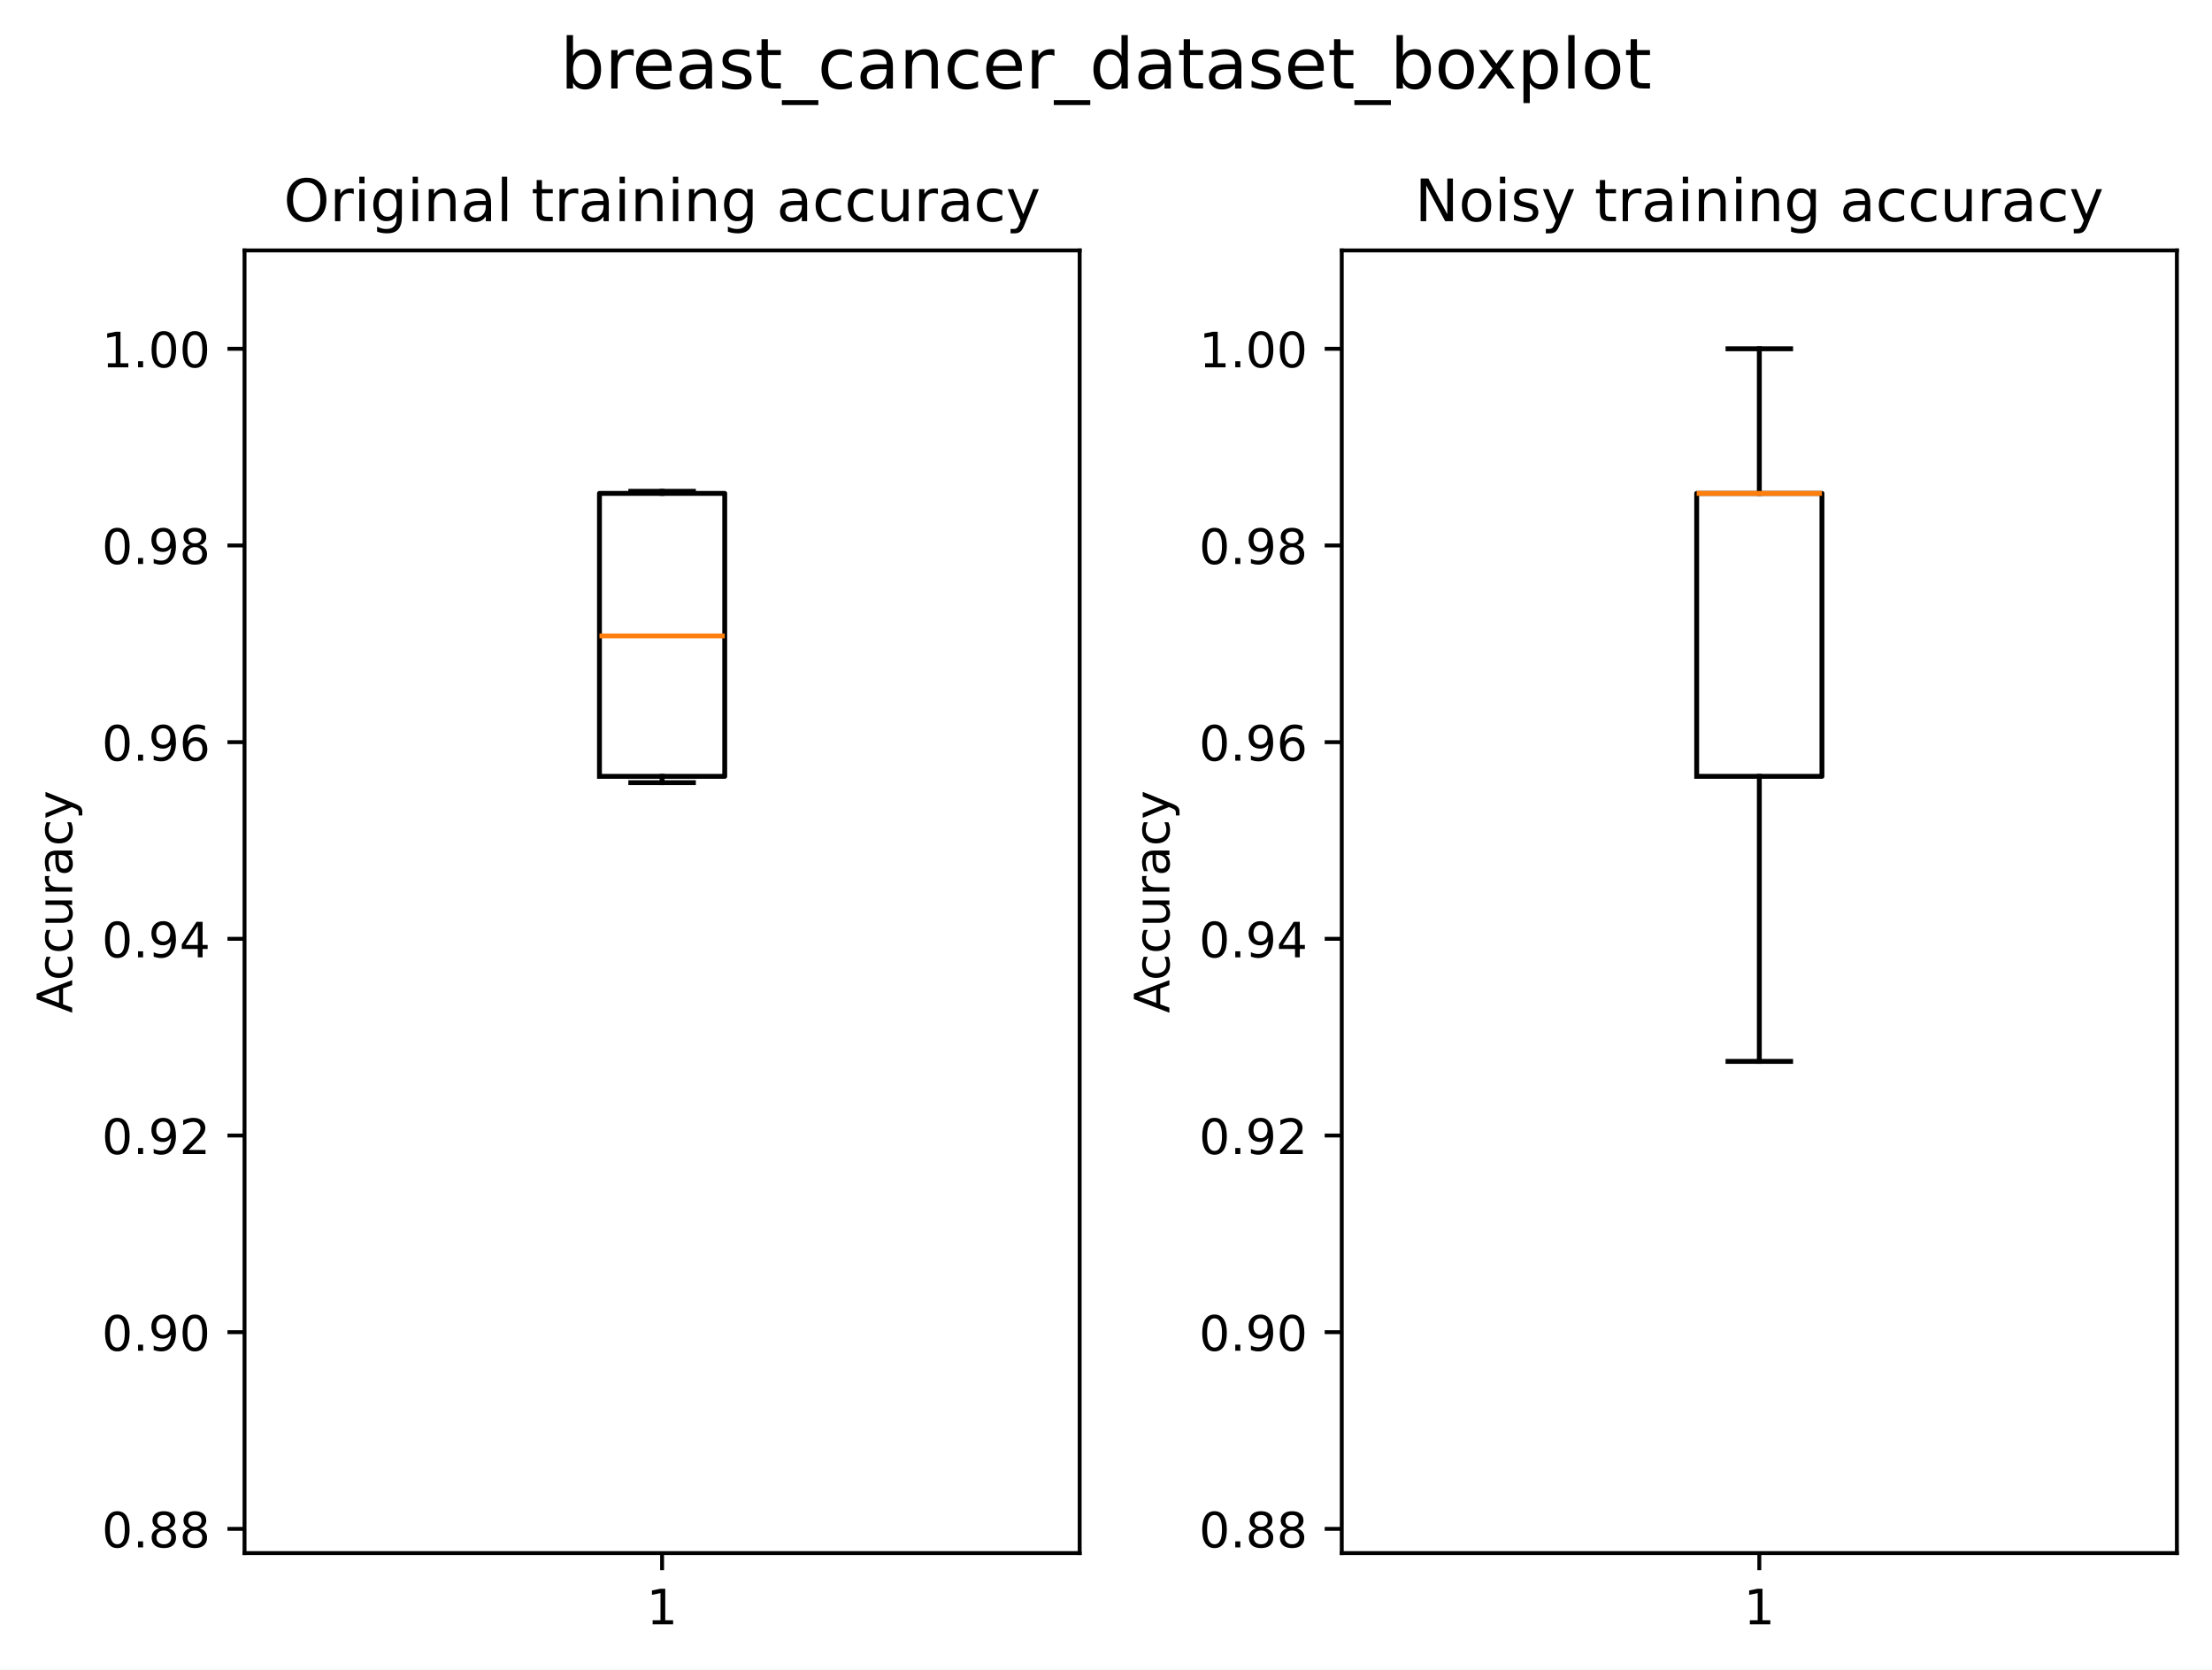
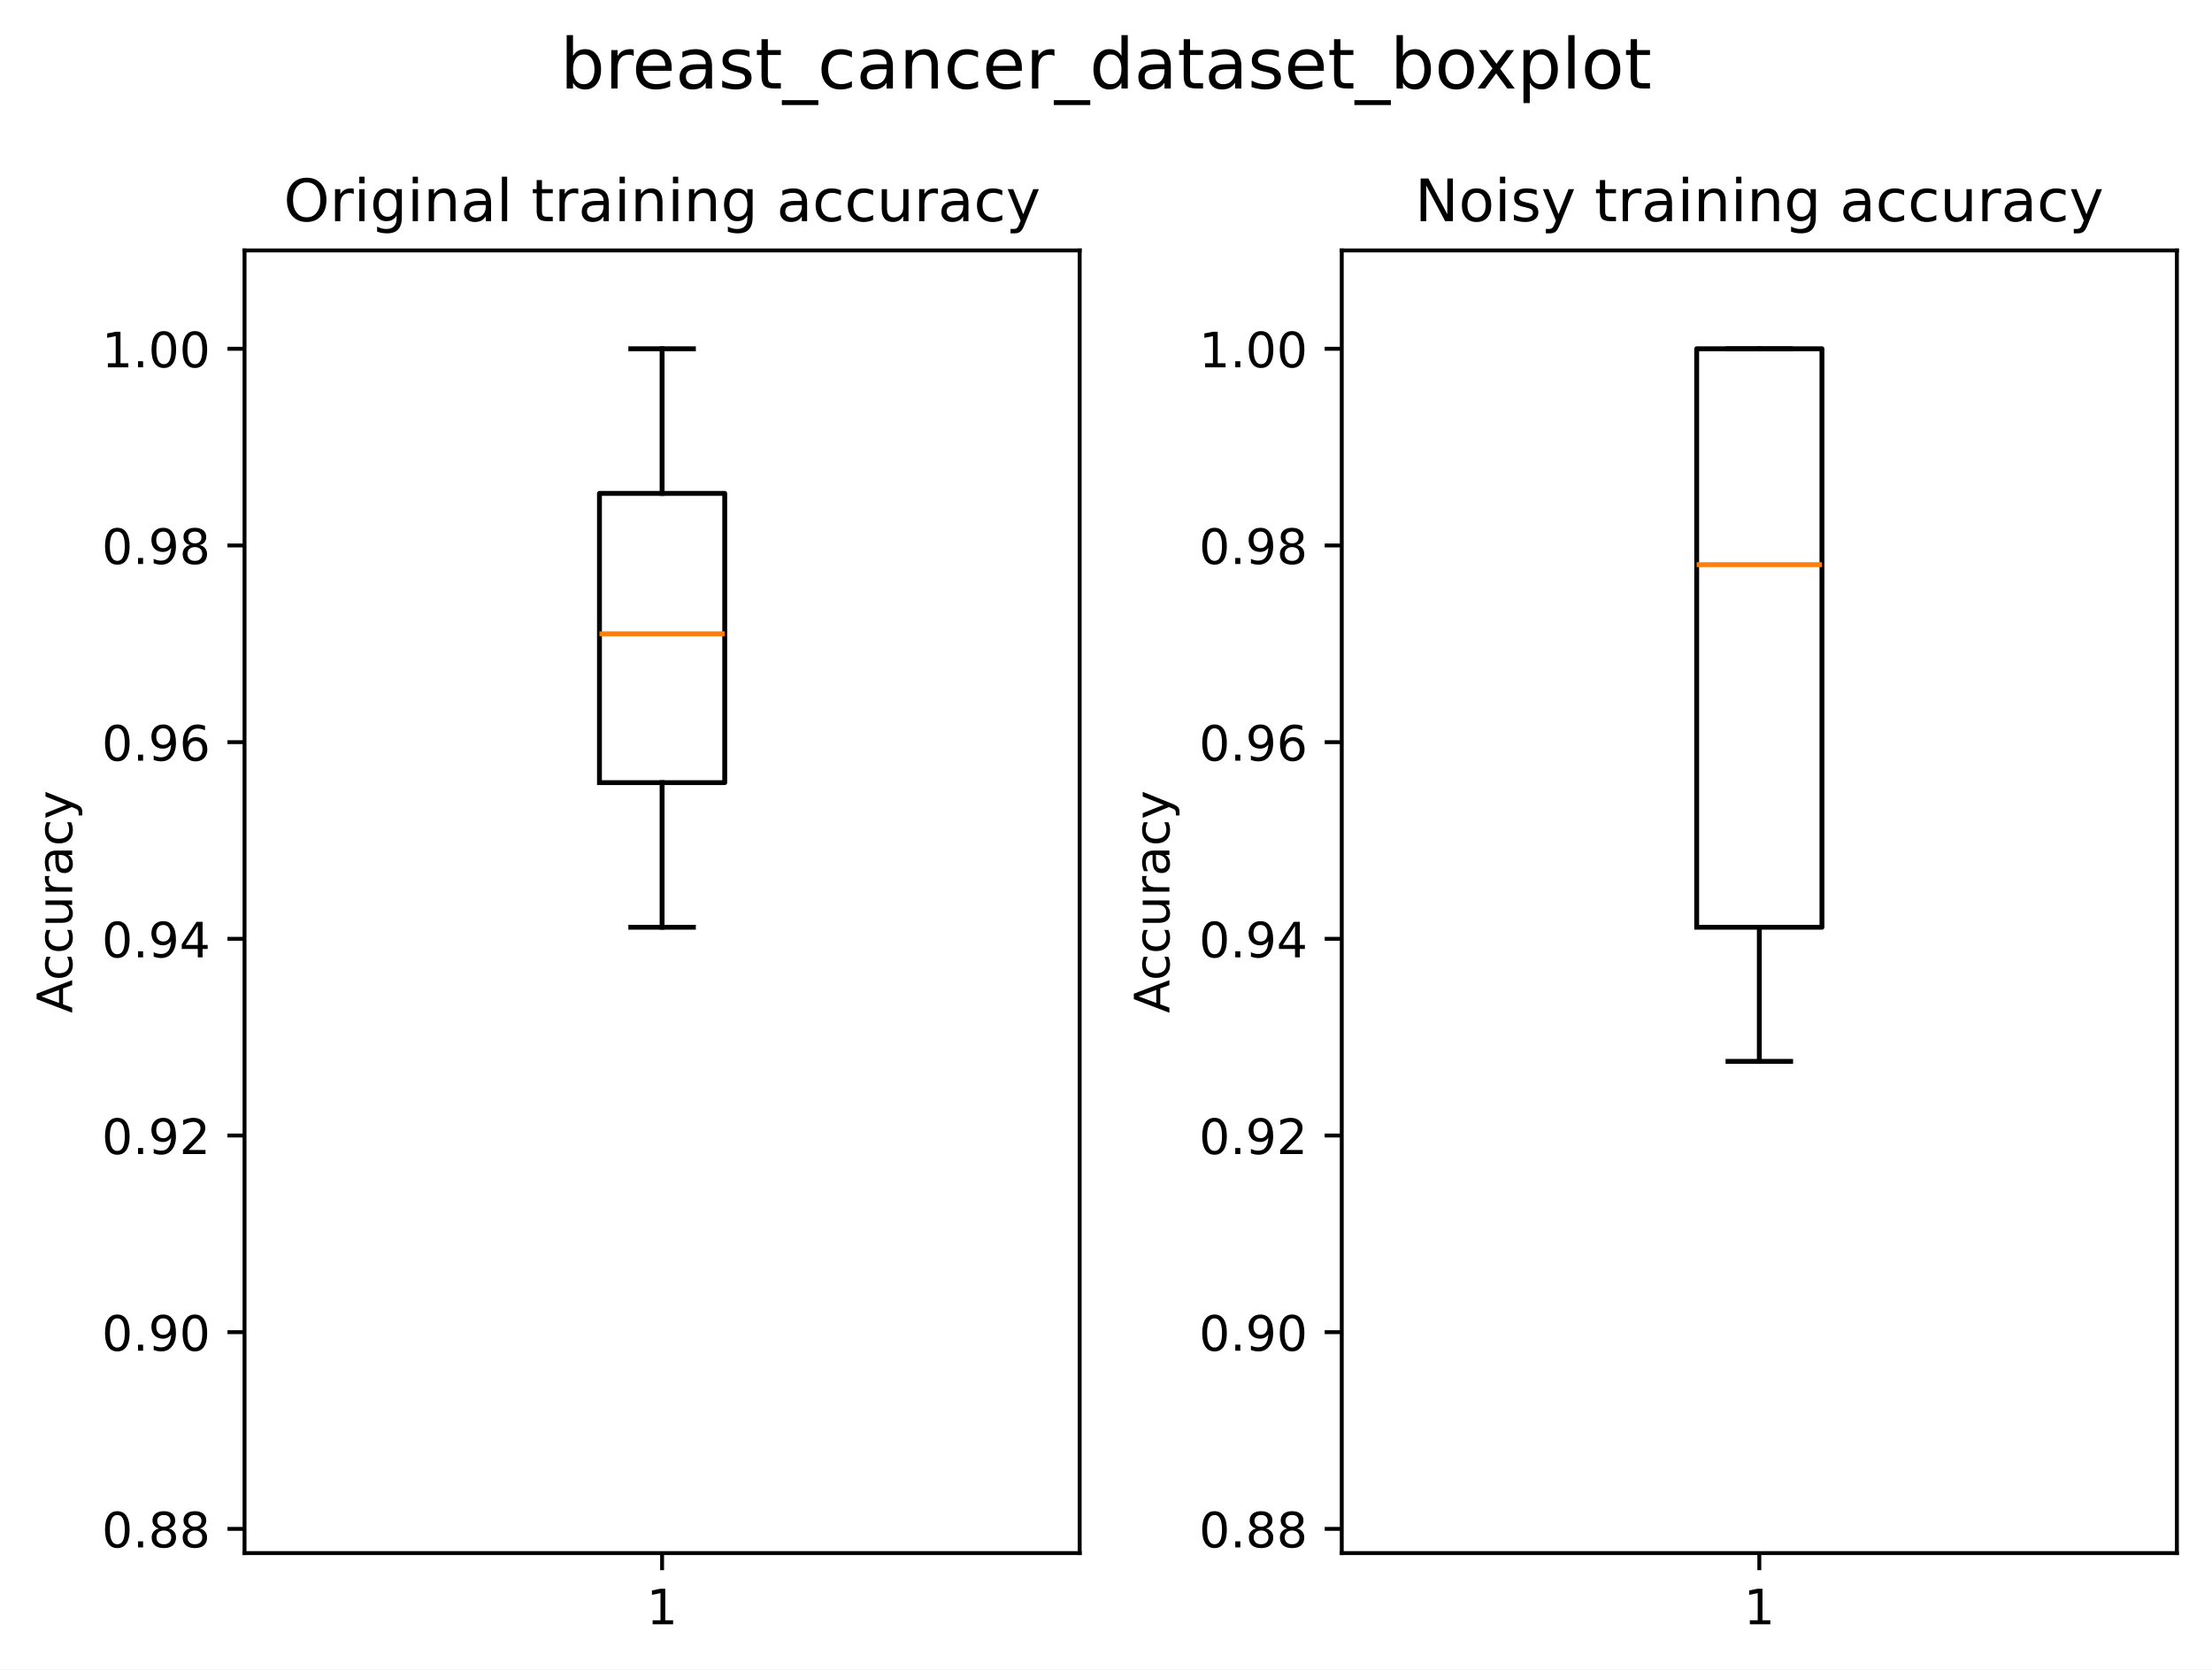
<svg xmlns="http://www.w3.org/2000/svg" xmlns:xlink="http://www.w3.org/1999/xlink" width="453.6pt" height="342.288pt" viewBox="0 0 453.6 342.288" version="1.1">
  <defs>
    <style type="text/css">*{stroke-linejoin: round; stroke-linecap: butt}</style>
  </defs>
  <g id="figure_1">
    <g id="patch_1">
      <path d="M 0 342.288  L 453.6 342.288  L 453.6 0  L 0 0  z " style="fill: #ffffff" />
    </g>
    <g id="axes_1">
      <g id="patch_2">
        <path d="M 50.144 318.41  L 221.4 318.41  L 221.4 51.343  L 50.144 51.343  z " style="fill: #ffffff" />
      </g>
      <g id="matplotlib.axis_1">
        <g id="xtick_1">
          <g id="line2d_1">
            <defs>
-               <path id="m7f7634a2e9" d="M 0 0  L 0 3.5  " style="stroke: #000000; stroke-width: 0.8" />
+               <path id="m0c1a8312a6" d="M 0 0  L 0 3.5  " style="stroke: #000000; stroke-width: 0.8" />
            </defs>
            <g>
-               <use xlink:href="#m7f7634a2e9" x="135.772" y="318.41" style="stroke: #000000; stroke-width: 0.8" />
+               <use xlink:href="#m0c1a8312a6" x="135.772" y="318.41" style="stroke: #000000; stroke-width: 0.8" />
            </g>
          </g>
          <g id="text_1">
            <g transform="translate(132.5906 333.0083) scale(0.1 -0.1)">
              <defs>
                <path id="DejaVuSans-31" d="M 794 531  L 1825 531  L 1825 4091  L 703 3866  L 703 4441  L 1819 4666  L 2450 4666  L 2450 531  L 3481 531  L 3481 0  L 794 0  L 794 531  z " transform="scale(0.015625)" />
              </defs>
              <use xlink:href="#DejaVuSans-31" />
            </g>
          </g>
        </g>
      </g>
      <g id="matplotlib.axis_2">
        <g id="ytick_1">
          <g id="line2d_2">
            <defs>
-               <path id="md1a2e341a2" d="M 0 0  L -3.5 0  " style="stroke: #000000; stroke-width: 0.8" />
+               <path id="m6815015788" d="M 0 0  L -3.5 0  " style="stroke: #000000; stroke-width: 0.8" />
            </defs>
            <g>
-               <use xlink:href="#md1a2e341a2" x="50.144" y="313.443" style="stroke: #000000; stroke-width: 0.8" />
+               <use xlink:href="#m6815015788" x="50.144" y="313.443" style="stroke: #000000; stroke-width: 0.8" />
            </g>
          </g>
          <g id="text_2">
            <g transform="translate(20.87813 317.2418) scale(0.1 -0.1)">
              <defs>
                <path id="DejaVuSans-30" d="M 2034 4250  Q 1547 4250 1301 3770  Q 1056 3291 1056 2328  Q 1056 1369 1301 889  Q 1547 409 2034 409  Q 2525 409 2770 889  Q 3016 1369 3016 2328  Q 3016 3291 2770 3770  Q 2525 4250 2034 4250  z M 2034 4750  Q 2819 4750 3233 4129  Q 3647 3509 3647 2328  Q 3647 1150 3233 529  Q 2819 -91 2034 -91  Q 1250 -91 836 529  Q 422 1150 422 2328  Q 422 3509 836 4129  Q 1250 4750 2034 4750  z " transform="scale(0.015625)" />
                <path id="DejaVuSans-2e" d="M 684 794  L 1344 794  L 1344 0  L 684 0  L 684 794  z " transform="scale(0.015625)" />
                <path id="DejaVuSans-38" d="M 2034 2216  Q 1584 2216 1326 1975  Q 1069 1734 1069 1313  Q 1069 891 1326 650  Q 1584 409 2034 409  Q 2484 409 2743 651  Q 3003 894 3003 1313  Q 3003 1734 2745 1975  Q 2488 2216 2034 2216  z M 1403 2484  Q 997 2584 770 2862  Q 544 3141 544 3541  Q 544 4100 942 4425  Q 1341 4750 2034 4750  Q 2731 4750 3128 4425  Q 3525 4100 3525 3541  Q 3525 3141 3298 2862  Q 3072 2584 2669 2484  Q 3125 2378 3379 2068  Q 3634 1759 3634 1313  Q 3634 634 3220 271  Q 2806 -91 2034 -91  Q 1263 -91 848 271  Q 434 634 434 1313  Q 434 1759 690 2068  Q 947 2378 1403 2484  z M 1172 3481  Q 1172 3119 1398 2916  Q 1625 2713 2034 2713  Q 2441 2713 2670 2916  Q 2900 3119 2900 3481  Q 2900 3844 2670 4047  Q 2441 4250 2034 4250  Q 1625 4250 1398 4047  Q 1172 3844 1172 3481  z " transform="scale(0.015625)" />
              </defs>
              <use xlink:href="#DejaVuSans-30" />
              <use xlink:href="#DejaVuSans-2e" x="63.623" />
              <use xlink:href="#DejaVuSans-38" x="95.41" />
              <use xlink:href="#DejaVuSans-38" x="159.033" />
            </g>
          </g>
        </g>
        <g id="ytick_2">
          <g id="line2d_3">
            <g>
-               <use xlink:href="#md1a2e341a2" x="50.144" y="273.12" style="stroke: #000000; stroke-width: 0.8" />
+               <use xlink:href="#m6815015788" x="50.144" y="273.12" style="stroke: #000000; stroke-width: 0.8" />
            </g>
          </g>
          <g id="text_3">
            <g transform="translate(20.87813 276.9188) scale(0.1 -0.1)">
              <defs>
                <path id="DejaVuSans-39" d="M 703 97  L 703 672  Q 941 559 1184 500  Q 1428 441 1663 441  Q 2288 441 2617 861  Q 2947 1281 2994 2138  Q 2813 1869 2534 1725  Q 2256 1581 1919 1581  Q 1219 1581 811 2004  Q 403 2428 403 3163  Q 403 3881 828 4315  Q 1253 4750 1959 4750  Q 2769 4750 3195 4129  Q 3622 3509 3622 2328  Q 3622 1225 3098 567  Q 2575 -91 1691 -91  Q 1453 -91 1209 -44  Q 966 3 703 97  z M 1959 2075  Q 2384 2075 2632 2365  Q 2881 2656 2881 3163  Q 2881 3666 2632 3958  Q 2384 4250 1959 4250  Q 1534 4250 1286 3958  Q 1038 3666 1038 3163  Q 1038 2656 1286 2365  Q 1534 2075 1959 2075  z " transform="scale(0.015625)" />
              </defs>
              <use xlink:href="#DejaVuSans-30" />
              <use xlink:href="#DejaVuSans-2e" x="63.623" />
              <use xlink:href="#DejaVuSans-39" x="95.41" />
              <use xlink:href="#DejaVuSans-30" x="159.033" />
            </g>
          </g>
        </g>
        <g id="ytick_3">
          <g id="line2d_4">
            <g>
-               <use xlink:href="#md1a2e341a2" x="50.144" y="232.797" style="stroke: #000000; stroke-width: 0.8" />
+               <use xlink:href="#m6815015788" x="50.144" y="232.797" style="stroke: #000000; stroke-width: 0.8" />
            </g>
          </g>
          <g id="text_4">
            <g transform="translate(20.87813 236.5958) scale(0.1 -0.1)">
              <defs>
                <path id="DejaVuSans-32" d="M 1228 531  L 3431 531  L 3431 0  L 469 0  L 469 531  Q 828 903 1448 1529  Q 2069 2156 2228 2338  Q 2531 2678 2651 2914  Q 2772 3150 2772 3378  Q 2772 3750 2511 3984  Q 2250 4219 1831 4219  Q 1534 4219 1204 4116  Q 875 4013 500 3803  L 500 4441  Q 881 4594 1212 4672  Q 1544 4750 1819 4750  Q 2544 4750 2975 4387  Q 3406 4025 3406 3419  Q 3406 3131 3298 2873  Q 3191 2616 2906 2266  Q 2828 2175 2409 1742  Q 1991 1309 1228 531  z " transform="scale(0.015625)" />
              </defs>
              <use xlink:href="#DejaVuSans-30" />
              <use xlink:href="#DejaVuSans-2e" x="63.623" />
              <use xlink:href="#DejaVuSans-39" x="95.41" />
              <use xlink:href="#DejaVuSans-32" x="159.033" />
            </g>
          </g>
        </g>
        <g id="ytick_4">
          <g id="line2d_5">
            <g>
-               <use xlink:href="#md1a2e341a2" x="50.144" y="192.474" style="stroke: #000000; stroke-width: 0.8" />
+               <use xlink:href="#m6815015788" x="50.144" y="192.474" style="stroke: #000000; stroke-width: 0.8" />
            </g>
          </g>
          <g id="text_5">
            <g transform="translate(20.87813 196.2728) scale(0.1 -0.1)">
              <defs>
                <path id="DejaVuSans-34" d="M 2419 4116  L 825 1625  L 2419 1625  L 2419 4116  z M 2253 4666  L 3047 4666  L 3047 1625  L 3713 1625  L 3713 1100  L 3047 1100  L 3047 0  L 2419 0  L 2419 1100  L 313 1100  L 313 1709  L 2253 4666  z " transform="scale(0.015625)" />
              </defs>
              <use xlink:href="#DejaVuSans-30" />
              <use xlink:href="#DejaVuSans-2e" x="63.623" />
              <use xlink:href="#DejaVuSans-39" x="95.41" />
              <use xlink:href="#DejaVuSans-34" x="159.033" />
            </g>
          </g>
        </g>
        <g id="ytick_5">
          <g id="line2d_6">
            <g>
-               <use xlink:href="#md1a2e341a2" x="50.144" y="152.151" style="stroke: #000000; stroke-width: 0.8" />
+               <use xlink:href="#m6815015788" x="50.144" y="152.151" style="stroke: #000000; stroke-width: 0.8" />
            </g>
          </g>
          <g id="text_6">
            <g transform="translate(20.87813 155.9498) scale(0.1 -0.1)">
              <defs>
                <path id="DejaVuSans-36" d="M 2113 2584  Q 1688 2584 1439 2293  Q 1191 2003 1191 1497  Q 1191 994 1439 701  Q 1688 409 2113 409  Q 2538 409 2786 701  Q 3034 994 3034 1497  Q 3034 2003 2786 2293  Q 2538 2584 2113 2584  z M 3366 4563  L 3366 3988  Q 3128 4100 2886 4159  Q 2644 4219 2406 4219  Q 1781 4219 1451 3797  Q 1122 3375 1075 2522  Q 1259 2794 1537 2939  Q 1816 3084 2150 3084  Q 2853 3084 3261 2657  Q 3669 2231 3669 1497  Q 3669 778 3244 343  Q 2819 -91 2113 -91  Q 1303 -91 875 529  Q 447 1150 447 2328  Q 447 3434 972 4092  Q 1497 4750 2381 4750  Q 2619 4750 2861 4703  Q 3103 4656 3366 4563  z " transform="scale(0.015625)" />
              </defs>
              <use xlink:href="#DejaVuSans-30" />
              <use xlink:href="#DejaVuSans-2e" x="63.623" />
              <use xlink:href="#DejaVuSans-39" x="95.41" />
              <use xlink:href="#DejaVuSans-36" x="159.033" />
            </g>
          </g>
        </g>
        <g id="ytick_6">
          <g id="line2d_7">
            <g>
-               <use xlink:href="#md1a2e341a2" x="50.144" y="111.828" style="stroke: #000000; stroke-width: 0.8" />
+               <use xlink:href="#m6815015788" x="50.144" y="111.828" style="stroke: #000000; stroke-width: 0.8" />
            </g>
          </g>
          <g id="text_7">
            <g transform="translate(20.87813 115.6268) scale(0.1 -0.1)">
              <use xlink:href="#DejaVuSans-30" />
              <use xlink:href="#DejaVuSans-2e" x="63.623" />
              <use xlink:href="#DejaVuSans-39" x="95.41" />
              <use xlink:href="#DejaVuSans-38" x="159.033" />
            </g>
          </g>
        </g>
        <g id="ytick_7">
          <g id="line2d_8">
            <g>
-               <use xlink:href="#md1a2e341a2" x="50.144" y="71.505" style="stroke: #000000; stroke-width: 0.8" />
+               <use xlink:href="#m6815015788" x="50.144" y="71.505" style="stroke: #000000; stroke-width: 0.8" />
            </g>
          </g>
          <g id="text_8">
            <g transform="translate(20.87813 75.30384) scale(0.1 -0.1)">
              <use xlink:href="#DejaVuSans-31" />
              <use xlink:href="#DejaVuSans-2e" x="63.623" />
              <use xlink:href="#DejaVuSans-30" x="95.41" />
              <use xlink:href="#DejaVuSans-30" x="159.033" />
            </g>
          </g>
        </g>
        <g id="text_9">
          <g transform="translate(14.79844 207.7046) rotate(-90) scale(0.1 -0.1)">
            <defs>
              <path id="DejaVuSans-41" d="M 2188 4044  L 1331 1722  L 3047 1722  L 2188 4044  z M 1831 4666  L 2547 4666  L 4325 0  L 3669 0  L 3244 1197  L 1141 1197  L 716 0  L 50 0  L 1831 4666  z " transform="scale(0.015625)" />
              <path id="DejaVuSans-63" d="M 3122 3366  L 3122 2828  Q 2878 2963 2633 3030  Q 2388 3097 2138 3097  Q 1578 3097 1268 2742  Q 959 2388 959 1747  Q 959 1106 1268 751  Q 1578 397 2138 397  Q 2388 397 2633 464  Q 2878 531 3122 666  L 3122 134  Q 2881 22 2623 -34  Q 2366 -91 2075 -91  Q 1284 -91 818 406  Q 353 903 353 1747  Q 353 2603 823 3093  Q 1294 3584 2113 3584  Q 2378 3584 2631 3529  Q 2884 3475 3122 3366  z " transform="scale(0.015625)" />
              <path id="DejaVuSans-75" d="M 544 1381  L 544 3500  L 1119 3500  L 1119 1403  Q 1119 906 1312 657  Q 1506 409 1894 409  Q 2359 409 2629 706  Q 2900 1003 2900 1516  L 2900 3500  L 3475 3500  L 3475 0  L 2900 0  L 2900 538  Q 2691 219 2414 64  Q 2138 -91 1772 -91  Q 1169 -91 856 284  Q 544 659 544 1381  z M 1991 3584  L 1991 3584  z " transform="scale(0.015625)" />
              <path id="DejaVuSans-72" d="M 2631 2963  Q 2534 3019 2420 3045  Q 2306 3072 2169 3072  Q 1681 3072 1420 2755  Q 1159 2438 1159 1844  L 1159 0  L 581 0  L 581 3500  L 1159 3500  L 1159 2956  Q 1341 3275 1631 3429  Q 1922 3584 2338 3584  Q 2397 3584 2469 3576  Q 2541 3569 2628 3553  L 2631 2963  z " transform="scale(0.015625)" />
              <path id="DejaVuSans-61" d="M 2194 1759  Q 1497 1759 1228 1600  Q 959 1441 959 1056  Q 959 750 1161 570  Q 1363 391 1709 391  Q 2188 391 2477 730  Q 2766 1069 2766 1631  L 2766 1759  L 2194 1759  z M 3341 1997  L 3341 0  L 2766 0  L 2766 531  Q 2569 213 2275 61  Q 1981 -91 1556 -91  Q 1019 -91 701 211  Q 384 513 384 1019  Q 384 1609 779 1909  Q 1175 2209 1959 2209  L 2766 2209  L 2766 2266  Q 2766 2663 2505 2880  Q 2244 3097 1772 3097  Q 1472 3097 1187 3025  Q 903 2953 641 2809  L 641 3341  Q 956 3463 1253 3523  Q 1550 3584 1831 3584  Q 2591 3584 2966 3190  Q 3341 2797 3341 1997  z " transform="scale(0.015625)" />
              <path id="DejaVuSans-79" d="M 2059 -325  Q 1816 -950 1584 -1140  Q 1353 -1331 966 -1331  L 506 -1331  L 506 -850  L 844 -850  Q 1081 -850 1212 -737  Q 1344 -625 1503 -206  L 1606 56  L 191 3500  L 800 3500  L 1894 763  L 2988 3500  L 3597 3500  L 2059 -325  z " transform="scale(0.015625)" />
            </defs>
            <use xlink:href="#DejaVuSans-41" />
            <use xlink:href="#DejaVuSans-63" x="66.658" />
            <use xlink:href="#DejaVuSans-63" x="121.639" />
            <use xlink:href="#DejaVuSans-75" x="176.619" />
            <use xlink:href="#DejaVuSans-72" x="239.998" />
            <use xlink:href="#DejaVuSans-61" x="281.111" />
            <use xlink:href="#DejaVuSans-63" x="342.391" />
            <use xlink:href="#DejaVuSans-79" x="397.371" />
          </g>
        </g>
      </g>
      <g id="line2d_9">
-         <path d="M 122.928 159.163  L 148.616 159.163  L 148.616 101.154  L 122.928 101.154  L 122.928 159.163  " clip-path="url(#p4420ff7dfc)" style="fill: none; stroke: #000000; stroke-linecap: square" />
+         <path d="M 122.928 160.452  L 148.616 160.452  L 148.616 101.154  L 122.928 101.154  L 122.928 160.452  " clip-path="url(#pa3b6e42281)" style="fill: none; stroke: #000000; stroke-linecap: square" />
      </g>
      <g id="line2d_10">
-         <path d="M 135.772 159.163  L 135.772 160.452  " clip-path="url(#p4420ff7dfc)" style="fill: none; stroke: #000000; stroke-linecap: square" />
+         <path d="M 135.772 160.452  L 135.772 190.102  " clip-path="url(#pa3b6e42281)" style="fill: none; stroke: #000000; stroke-linecap: square" />
      </g>
      <g id="line2d_11">
-         <path d="M 135.772 101.154  L 135.772 100.724  " clip-path="url(#p4420ff7dfc)" style="fill: none; stroke: #000000; stroke-linecap: square" />
+         <path d="M 135.772 101.154  L 135.772 71.505  " clip-path="url(#pa3b6e42281)" style="fill: none; stroke: #000000; stroke-linecap: square" />
      </g>
      <g id="line2d_12">
-         <path d="M 129.35 160.452  L 142.194 160.452  " clip-path="url(#p4420ff7dfc)" style="fill: none; stroke: #000000; stroke-linecap: square" />
+         <path d="M 129.35 190.102  L 142.194 190.102  " clip-path="url(#pa3b6e42281)" style="fill: none; stroke: #000000; stroke-linecap: square" />
      </g>
      <g id="line2d_13">
-         <path d="M 129.35 100.724  L 142.194 100.724  " clip-path="url(#p4420ff7dfc)" style="fill: none; stroke: #000000; stroke-linecap: square" />
+         <path d="M 129.35 71.505  L 142.194 71.505  " clip-path="url(#pa3b6e42281)" style="fill: none; stroke: #000000; stroke-linecap: square" />
      </g>
      <g id="line2d_14" />
      <g id="line2d_15">
-         <path d="M 122.928 130.373  L 148.616 130.373  " clip-path="url(#p4420ff7dfc)" style="fill: none; stroke: #ff7f0e" />
+         <path d="M 122.928 129.944  L 148.616 129.944  " clip-path="url(#pa3b6e42281)" style="fill: none; stroke: #ff7f0e" />
      </g>
      <g id="patch_3">
        <path d="M 50.144 318.41  L 50.144 51.343  " style="fill: none; stroke: #000000; stroke-width: 0.8; stroke-linejoin: miter; stroke-linecap: square" />
      </g>
      <g id="patch_4">
        <path d="M 221.4 318.41  L 221.4 51.343  " style="fill: none; stroke: #000000; stroke-width: 0.8; stroke-linejoin: miter; stroke-linecap: square" />
      </g>
      <g id="patch_5">
        <path d="M 50.144 318.41  L 221.4 318.41  " style="fill: none; stroke: #000000; stroke-width: 0.8; stroke-linejoin: miter; stroke-linecap: square" />
      </g>
      <g id="patch_6">
        <path d="M 50.144 51.343  L 221.4 51.343  " style="fill: none; stroke: #000000; stroke-width: 0.8; stroke-linejoin: miter; stroke-linecap: square" />
      </g>
      <g id="text_10">
        <g transform="translate(58.16469 45.34313) scale(0.12 -0.12)">
          <defs>
            <path id="DejaVuSans-4f" d="M 2522 4238  Q 1834 4238 1429 3725  Q 1025 3213 1025 2328  Q 1025 1447 1429 934  Q 1834 422 2522 422  Q 3209 422 3611 934  Q 4013 1447 4013 2328  Q 4013 3213 3611 3725  Q 3209 4238 2522 4238  z M 2522 4750  Q 3503 4750 4090 4092  Q 4678 3434 4678 2328  Q 4678 1225 4090 567  Q 3503 -91 2522 -91  Q 1538 -91 948 565  Q 359 1222 359 2328  Q 359 3434 948 4092  Q 1538 4750 2522 4750  z " transform="scale(0.015625)" />
            <path id="DejaVuSans-69" d="M 603 3500  L 1178 3500  L 1178 0  L 603 0  L 603 3500  z M 603 4863  L 1178 4863  L 1178 4134  L 603 4134  L 603 4863  z " transform="scale(0.015625)" />
            <path id="DejaVuSans-67" d="M 2906 1791  Q 2906 2416 2648 2759  Q 2391 3103 1925 3103  Q 1463 3103 1205 2759  Q 947 2416 947 1791  Q 947 1169 1205 825  Q 1463 481 1925 481  Q 2391 481 2648 825  Q 2906 1169 2906 1791  z M 3481 434  Q 3481 -459 3084 -895  Q 2688 -1331 1869 -1331  Q 1566 -1331 1297 -1286  Q 1028 -1241 775 -1147  L 775 -588  Q 1028 -725 1275 -790  Q 1522 -856 1778 -856  Q 2344 -856 2625 -561  Q 2906 -266 2906 331  L 2906 616  Q 2728 306 2450 153  Q 2172 0 1784 0  Q 1141 0 747 490  Q 353 981 353 1791  Q 353 2603 747 3093  Q 1141 3584 1784 3584  Q 2172 3584 2450 3431  Q 2728 3278 2906 2969  L 2906 3500  L 3481 3500  L 3481 434  z " transform="scale(0.015625)" />
            <path id="DejaVuSans-6e" d="M 3513 2113  L 3513 0  L 2938 0  L 2938 2094  Q 2938 2591 2744 2837  Q 2550 3084 2163 3084  Q 1697 3084 1428 2787  Q 1159 2491 1159 1978  L 1159 0  L 581 0  L 581 3500  L 1159 3500  L 1159 2956  Q 1366 3272 1645 3428  Q 1925 3584 2291 3584  Q 2894 3584 3203 3211  Q 3513 2838 3513 2113  z " transform="scale(0.015625)" />
            <path id="DejaVuSans-6c" d="M 603 4863  L 1178 4863  L 1178 0  L 603 0  L 603 4863  z " transform="scale(0.015625)" />
            <path id="DejaVuSans-20" transform="scale(0.015625)" />
            <path id="DejaVuSans-74" d="M 1172 4494  L 1172 3500  L 2356 3500  L 2356 3053  L 1172 3053  L 1172 1153  Q 1172 725 1289 603  Q 1406 481 1766 481  L 2356 481  L 2356 0  L 1766 0  Q 1100 0 847 248  Q 594 497 594 1153  L 594 3053  L 172 3053  L 172 3500  L 594 3500  L 594 4494  L 1172 4494  z " transform="scale(0.015625)" />
          </defs>
          <use xlink:href="#DejaVuSans-4f" />
          <use xlink:href="#DejaVuSans-72" x="78.711" />
          <use xlink:href="#DejaVuSans-69" x="119.824" />
          <use xlink:href="#DejaVuSans-67" x="147.607" />
          <use xlink:href="#DejaVuSans-69" x="211.084" />
          <use xlink:href="#DejaVuSans-6e" x="238.867" />
          <use xlink:href="#DejaVuSans-61" x="302.246" />
          <use xlink:href="#DejaVuSans-6c" x="363.525" />
          <use xlink:href="#DejaVuSans-20" x="391.309" />
          <use xlink:href="#DejaVuSans-74" x="423.096" />
          <use xlink:href="#DejaVuSans-72" x="462.305" />
          <use xlink:href="#DejaVuSans-61" x="503.418" />
          <use xlink:href="#DejaVuSans-69" x="564.697" />
          <use xlink:href="#DejaVuSans-6e" x="592.48" />
          <use xlink:href="#DejaVuSans-69" x="655.859" />
          <use xlink:href="#DejaVuSans-6e" x="683.643" />
          <use xlink:href="#DejaVuSans-67" x="747.021" />
          <use xlink:href="#DejaVuSans-20" x="810.498" />
          <use xlink:href="#DejaVuSans-61" x="842.285" />
          <use xlink:href="#DejaVuSans-63" x="903.564" />
          <use xlink:href="#DejaVuSans-63" x="958.545" />
          <use xlink:href="#DejaVuSans-75" x="1013.525" />
          <use xlink:href="#DejaVuSans-72" x="1076.904" />
          <use xlink:href="#DejaVuSans-61" x="1118.018" />
          <use xlink:href="#DejaVuSans-63" x="1179.297" />
          <use xlink:href="#DejaVuSans-79" x="1234.277" />
        </g>
      </g>
    </g>
    <g id="axes_2">
      <g id="patch_7">
        <path d="M 275.144 318.41  L 446.4 318.41  L 446.4 51.343  L 275.144 51.343  z " style="fill: #ffffff" />
      </g>
      <g id="matplotlib.axis_3">
        <g id="xtick_2">
          <g id="line2d_16">
            <g>
-               <use xlink:href="#m7f7634a2e9" x="360.772" y="318.41" style="stroke: #000000; stroke-width: 0.8" />
+               <use xlink:href="#m0c1a8312a6" x="360.772" y="318.41" style="stroke: #000000; stroke-width: 0.8" />
            </g>
          </g>
          <g id="text_11">
            <g transform="translate(357.5906 333.0083) scale(0.1 -0.1)">
              <use xlink:href="#DejaVuSans-31" />
            </g>
          </g>
        </g>
      </g>
      <g id="matplotlib.axis_4">
        <g id="ytick_8">
          <g id="line2d_17">
            <g>
-               <use xlink:href="#md1a2e341a2" x="275.144" y="313.443" style="stroke: #000000; stroke-width: 0.8" />
+               <use xlink:href="#m6815015788" x="275.144" y="313.443" style="stroke: #000000; stroke-width: 0.8" />
            </g>
          </g>
          <g id="text_12">
            <g transform="translate(245.8781 317.2418) scale(0.1 -0.1)">
              <use xlink:href="#DejaVuSans-30" />
              <use xlink:href="#DejaVuSans-2e" x="63.623" />
              <use xlink:href="#DejaVuSans-38" x="95.41" />
              <use xlink:href="#DejaVuSans-38" x="159.033" />
            </g>
          </g>
        </g>
        <g id="ytick_9">
          <g id="line2d_18">
            <g>
-               <use xlink:href="#md1a2e341a2" x="275.144" y="273.12" style="stroke: #000000; stroke-width: 0.8" />
+               <use xlink:href="#m6815015788" x="275.144" y="273.12" style="stroke: #000000; stroke-width: 0.8" />
            </g>
          </g>
          <g id="text_13">
            <g transform="translate(245.8781 276.9188) scale(0.1 -0.1)">
              <use xlink:href="#DejaVuSans-30" />
              <use xlink:href="#DejaVuSans-2e" x="63.623" />
              <use xlink:href="#DejaVuSans-39" x="95.41" />
              <use xlink:href="#DejaVuSans-30" x="159.033" />
            </g>
          </g>
        </g>
        <g id="ytick_10">
          <g id="line2d_19">
            <g>
-               <use xlink:href="#md1a2e341a2" x="275.144" y="232.797" style="stroke: #000000; stroke-width: 0.8" />
+               <use xlink:href="#m6815015788" x="275.144" y="232.797" style="stroke: #000000; stroke-width: 0.8" />
            </g>
          </g>
          <g id="text_14">
            <g transform="translate(245.8781 236.5958) scale(0.1 -0.1)">
              <use xlink:href="#DejaVuSans-30" />
              <use xlink:href="#DejaVuSans-2e" x="63.623" />
              <use xlink:href="#DejaVuSans-39" x="95.41" />
              <use xlink:href="#DejaVuSans-32" x="159.033" />
            </g>
          </g>
        </g>
        <g id="ytick_11">
          <g id="line2d_20">
            <g>
-               <use xlink:href="#md1a2e341a2" x="275.144" y="192.474" style="stroke: #000000; stroke-width: 0.8" />
+               <use xlink:href="#m6815015788" x="275.144" y="192.474" style="stroke: #000000; stroke-width: 0.8" />
            </g>
          </g>
          <g id="text_15">
            <g transform="translate(245.8781 196.2728) scale(0.1 -0.1)">
              <use xlink:href="#DejaVuSans-30" />
              <use xlink:href="#DejaVuSans-2e" x="63.623" />
              <use xlink:href="#DejaVuSans-39" x="95.41" />
              <use xlink:href="#DejaVuSans-34" x="159.033" />
            </g>
          </g>
        </g>
        <g id="ytick_12">
          <g id="line2d_21">
            <g>
-               <use xlink:href="#md1a2e341a2" x="275.144" y="152.151" style="stroke: #000000; stroke-width: 0.8" />
+               <use xlink:href="#m6815015788" x="275.144" y="152.151" style="stroke: #000000; stroke-width: 0.8" />
            </g>
          </g>
          <g id="text_16">
            <g transform="translate(245.8781 155.9498) scale(0.1 -0.1)">
              <use xlink:href="#DejaVuSans-30" />
              <use xlink:href="#DejaVuSans-2e" x="63.623" />
              <use xlink:href="#DejaVuSans-39" x="95.41" />
              <use xlink:href="#DejaVuSans-36" x="159.033" />
            </g>
          </g>
        </g>
        <g id="ytick_13">
          <g id="line2d_22">
            <g>
-               <use xlink:href="#md1a2e341a2" x="275.144" y="111.828" style="stroke: #000000; stroke-width: 0.8" />
+               <use xlink:href="#m6815015788" x="275.144" y="111.828" style="stroke: #000000; stroke-width: 0.8" />
            </g>
          </g>
          <g id="text_17">
            <g transform="translate(245.8781 115.6268) scale(0.1 -0.1)">
              <use xlink:href="#DejaVuSans-30" />
              <use xlink:href="#DejaVuSans-2e" x="63.623" />
              <use xlink:href="#DejaVuSans-39" x="95.41" />
              <use xlink:href="#DejaVuSans-38" x="159.033" />
            </g>
          </g>
        </g>
        <g id="ytick_14">
          <g id="line2d_23">
            <g>
-               <use xlink:href="#md1a2e341a2" x="275.144" y="71.505" style="stroke: #000000; stroke-width: 0.8" />
+               <use xlink:href="#m6815015788" x="275.144" y="71.505" style="stroke: #000000; stroke-width: 0.8" />
            </g>
          </g>
          <g id="text_18">
            <g transform="translate(245.8781 75.30384) scale(0.1 -0.1)">
              <use xlink:href="#DejaVuSans-31" />
              <use xlink:href="#DejaVuSans-2e" x="63.623" />
              <use xlink:href="#DejaVuSans-30" x="95.41" />
              <use xlink:href="#DejaVuSans-30" x="159.033" />
            </g>
          </g>
        </g>
        <g id="text_19">
          <g transform="translate(239.7984 207.7046) rotate(-90) scale(0.1 -0.1)">
            <use xlink:href="#DejaVuSans-41" />
            <use xlink:href="#DejaVuSans-63" x="66.658" />
            <use xlink:href="#DejaVuSans-63" x="121.639" />
            <use xlink:href="#DejaVuSans-75" x="176.619" />
            <use xlink:href="#DejaVuSans-72" x="239.998" />
            <use xlink:href="#DejaVuSans-61" x="281.111" />
            <use xlink:href="#DejaVuSans-63" x="342.391" />
            <use xlink:href="#DejaVuSans-79" x="397.371" />
          </g>
        </g>
      </g>
      <g id="line2d_24">
-         <path d="M 347.928 159.163  L 373.616 159.163  L 373.616 101.154  L 347.928 101.154  L 347.928 159.163  " clip-path="url(#pdcbc2c72ce)" style="fill: none; stroke: #000000; stroke-linecap: square" />
+         <path d="M 347.928 190.102  L 373.616 190.102  L 373.616 71.505  L 347.928 71.505  L 347.928 190.102  " clip-path="url(#p7ea1d290d0)" style="fill: none; stroke: #000000; stroke-linecap: square" />
      </g>
      <g id="line2d_25">
-         <path d="M 360.772 159.163  L 360.772 217.602  " clip-path="url(#pdcbc2c72ce)" style="fill: none; stroke: #000000; stroke-linecap: square" />
+         <path d="M 360.772 190.102  L 360.772 217.602  " clip-path="url(#p7ea1d290d0)" style="fill: none; stroke: #000000; stroke-linecap: square" />
      </g>
      <g id="line2d_26">
-         <path d="M 360.772 101.154  L 360.772 71.505  " clip-path="url(#pdcbc2c72ce)" style="fill: none; stroke: #000000; stroke-linecap: square" />
+         <path d="M 360.772 71.505  L 360.772 71.505  " clip-path="url(#p7ea1d290d0)" style="fill: none; stroke: #000000; stroke-linecap: square" />
      </g>
      <g id="line2d_27">
-         <path d="M 354.35 217.602  L 367.194 217.602  " clip-path="url(#pdcbc2c72ce)" style="fill: none; stroke: #000000; stroke-linecap: square" />
+         <path d="M 354.35 217.602  L 367.194 217.602  " clip-path="url(#p7ea1d290d0)" style="fill: none; stroke: #000000; stroke-linecap: square" />
      </g>
      <g id="line2d_28">
-         <path d="M 354.35 71.505  L 367.194 71.505  " clip-path="url(#pdcbc2c72ce)" style="fill: none; stroke: #000000; stroke-linecap: square" />
+         <path d="M 354.35 71.505  L 367.194 71.505  " clip-path="url(#p7ea1d290d0)" style="fill: none; stroke: #000000; stroke-linecap: square" />
      </g>
      <g id="line2d_29" />
      <g id="line2d_30">
-         <path d="M 347.928 101.154  L 373.616 101.154  " clip-path="url(#pdcbc2c72ce)" style="fill: none; stroke: #ff7f0e" />
+         <path d="M 347.928 115.764  L 373.616 115.764  " clip-path="url(#p7ea1d290d0)" style="fill: none; stroke: #ff7f0e" />
      </g>
      <g id="patch_8">
        <path d="M 275.144 318.41  L 275.144 51.343  " style="fill: none; stroke: #000000; stroke-width: 0.8; stroke-linejoin: miter; stroke-linecap: square" />
      </g>
      <g id="patch_9">
        <path d="M 446.4 318.41  L 446.4 51.343  " style="fill: none; stroke: #000000; stroke-width: 0.8; stroke-linejoin: miter; stroke-linecap: square" />
      </g>
      <g id="patch_10">
        <path d="M 275.144 318.41  L 446.4 318.41  " style="fill: none; stroke: #000000; stroke-width: 0.8; stroke-linejoin: miter; stroke-linecap: square" />
      </g>
      <g id="patch_11">
        <path d="M 275.144 51.343  L 446.4 51.343  " style="fill: none; stroke: #000000; stroke-width: 0.8; stroke-linejoin: miter; stroke-linecap: square" />
      </g>
      <g id="text_20">
        <g transform="translate(290.1397 45.34313) scale(0.12 -0.12)">
          <defs>
            <path id="DejaVuSans-4e" d="M 628 4666  L 1478 4666  L 3547 763  L 3547 4666  L 4159 4666  L 4159 0  L 3309 0  L 1241 3903  L 1241 0  L 628 0  L 628 4666  z " transform="scale(0.015625)" />
            <path id="DejaVuSans-6f" d="M 1959 3097  Q 1497 3097 1228 2736  Q 959 2375 959 1747  Q 959 1119 1226 758  Q 1494 397 1959 397  Q 2419 397 2687 759  Q 2956 1122 2956 1747  Q 2956 2369 2687 2733  Q 2419 3097 1959 3097  z M 1959 3584  Q 2709 3584 3137 3096  Q 3566 2609 3566 1747  Q 3566 888 3137 398  Q 2709 -91 1959 -91  Q 1206 -91 779 398  Q 353 888 353 1747  Q 353 2609 779 3096  Q 1206 3584 1959 3584  z " transform="scale(0.015625)" />
            <path id="DejaVuSans-73" d="M 2834 3397  L 2834 2853  Q 2591 2978 2328 3040  Q 2066 3103 1784 3103  Q 1356 3103 1142 2972  Q 928 2841 928 2578  Q 928 2378 1081 2264  Q 1234 2150 1697 2047  L 1894 2003  Q 2506 1872 2764 1633  Q 3022 1394 3022 966  Q 3022 478 2636 193  Q 2250 -91 1575 -91  Q 1294 -91 989 -36  Q 684 19 347 128  L 347 722  Q 666 556 975 473  Q 1284 391 1588 391  Q 1994 391 2212 530  Q 2431 669 2431 922  Q 2431 1156 2273 1281  Q 2116 1406 1581 1522  L 1381 1569  Q 847 1681 609 1914  Q 372 2147 372 2553  Q 372 3047 722 3315  Q 1072 3584 1716 3584  Q 2034 3584 2315 3537  Q 2597 3491 2834 3397  z " transform="scale(0.015625)" />
          </defs>
          <use xlink:href="#DejaVuSans-4e" />
          <use xlink:href="#DejaVuSans-6f" x="74.805" />
          <use xlink:href="#DejaVuSans-69" x="135.986" />
          <use xlink:href="#DejaVuSans-73" x="163.77" />
          <use xlink:href="#DejaVuSans-79" x="215.869" />
          <use xlink:href="#DejaVuSans-20" x="275.049" />
          <use xlink:href="#DejaVuSans-74" x="306.836" />
          <use xlink:href="#DejaVuSans-72" x="346.045" />
          <use xlink:href="#DejaVuSans-61" x="387.158" />
          <use xlink:href="#DejaVuSans-69" x="448.438" />
          <use xlink:href="#DejaVuSans-6e" x="476.221" />
          <use xlink:href="#DejaVuSans-69" x="539.6" />
          <use xlink:href="#DejaVuSans-6e" x="567.383" />
          <use xlink:href="#DejaVuSans-67" x="630.762" />
          <use xlink:href="#DejaVuSans-20" x="694.238" />
          <use xlink:href="#DejaVuSans-61" x="726.025" />
          <use xlink:href="#DejaVuSans-63" x="787.305" />
          <use xlink:href="#DejaVuSans-63" x="842.285" />
          <use xlink:href="#DejaVuSans-75" x="897.266" />
          <use xlink:href="#DejaVuSans-72" x="960.645" />
          <use xlink:href="#DejaVuSans-61" x="1001.758" />
          <use xlink:href="#DejaVuSans-63" x="1063.037" />
          <use xlink:href="#DejaVuSans-79" x="1118.018" />
        </g>
      </g>
    </g>
    <g id="text_21">
      <g transform="translate(114.8985 18.14175) scale(0.144 -0.144)">
        <defs>
          <path id="DejaVuSans-62" d="M 3116 1747  Q 3116 2381 2855 2742  Q 2594 3103 2138 3103  Q 1681 3103 1420 2742  Q 1159 2381 1159 1747  Q 1159 1113 1420 752  Q 1681 391 2138 391  Q 2594 391 2855 752  Q 3116 1113 3116 1747  z M 1159 2969  Q 1341 3281 1617 3432  Q 1894 3584 2278 3584  Q 2916 3584 3314 3078  Q 3713 2572 3713 1747  Q 3713 922 3314 415  Q 2916 -91 2278 -91  Q 1894 -91 1617 61  Q 1341 213 1159 525  L 1159 0  L 581 0  L 581 4863  L 1159 4863  L 1159 2969  z " transform="scale(0.015625)" />
          <path id="DejaVuSans-65" d="M 3597 1894  L 3597 1613  L 953 1613  Q 991 1019 1311 708  Q 1631 397 2203 397  Q 2534 397 2845 478  Q 3156 559 3463 722  L 3463 178  Q 3153 47 2828 -22  Q 2503 -91 2169 -91  Q 1331 -91 842 396  Q 353 884 353 1716  Q 353 2575 817 3079  Q 1281 3584 2069 3584  Q 2775 3584 3186 3129  Q 3597 2675 3597 1894  z M 3022 2063  Q 3016 2534 2758 2815  Q 2500 3097 2075 3097  Q 1594 3097 1305 2825  Q 1016 2553 972 2059  L 3022 2063  z " transform="scale(0.015625)" />
          <path id="DejaVuSans-5f" d="M 3263 -1063  L 3263 -1509  L -63 -1509  L -63 -1063  L 3263 -1063  z " transform="scale(0.015625)" />
          <path id="DejaVuSans-64" d="M 2906 2969  L 2906 4863  L 3481 4863  L 3481 0  L 2906 0  L 2906 525  Q 2725 213 2448 61  Q 2172 -91 1784 -91  Q 1150 -91 751 415  Q 353 922 353 1747  Q 353 2572 751 3078  Q 1150 3584 1784 3584  Q 2172 3584 2448 3432  Q 2725 3281 2906 2969  z M 947 1747  Q 947 1113 1208 752  Q 1469 391 1925 391  Q 2381 391 2643 752  Q 2906 1113 2906 1747  Q 2906 2381 2643 2742  Q 2381 3103 1925 3103  Q 1469 3103 1208 2742  Q 947 2381 947 1747  z " transform="scale(0.015625)" />
          <path id="DejaVuSans-78" d="M 3513 3500  L 2247 1797  L 3578 0  L 2900 0  L 1881 1375  L 863 0  L 184 0  L 1544 1831  L 300 3500  L 978 3500  L 1906 2253  L 2834 3500  L 3513 3500  z " transform="scale(0.015625)" />
          <path id="DejaVuSans-70" d="M 1159 525  L 1159 -1331  L 581 -1331  L 581 3500  L 1159 3500  L 1159 2969  Q 1341 3281 1617 3432  Q 1894 3584 2278 3584  Q 2916 3584 3314 3078  Q 3713 2572 3713 1747  Q 3713 922 3314 415  Q 2916 -91 2278 -91  Q 1894 -91 1617 61  Q 1341 213 1159 525  z M 3116 1747  Q 3116 2381 2855 2742  Q 2594 3103 2138 3103  Q 1681 3103 1420 2742  Q 1159 2381 1159 1747  Q 1159 1113 1420 752  Q 1681 391 2138 391  Q 2594 391 2855 752  Q 3116 1113 3116 1747  z " transform="scale(0.015625)" />
        </defs>
        <use xlink:href="#DejaVuSans-62" />
        <use xlink:href="#DejaVuSans-72" x="63.477" />
        <use xlink:href="#DejaVuSans-65" x="102.34" />
        <use xlink:href="#DejaVuSans-61" x="163.863" />
        <use xlink:href="#DejaVuSans-73" x="225.143" />
        <use xlink:href="#DejaVuSans-74" x="277.242" />
        <use xlink:href="#DejaVuSans-5f" x="316.451" />
        <use xlink:href="#DejaVuSans-63" x="366.451" />
        <use xlink:href="#DejaVuSans-61" x="421.432" />
        <use xlink:href="#DejaVuSans-6e" x="482.711" />
        <use xlink:href="#DejaVuSans-63" x="546.09" />
        <use xlink:href="#DejaVuSans-65" x="601.07" />
        <use xlink:href="#DejaVuSans-72" x="662.594" />
        <use xlink:href="#DejaVuSans-5f" x="703.707" />
        <use xlink:href="#DejaVuSans-64" x="753.707" />
        <use xlink:href="#DejaVuSans-61" x="817.184" />
        <use xlink:href="#DejaVuSans-74" x="878.463" />
        <use xlink:href="#DejaVuSans-61" x="917.672" />
        <use xlink:href="#DejaVuSans-73" x="978.951" />
        <use xlink:href="#DejaVuSans-65" x="1031.051" />
        <use xlink:href="#DejaVuSans-74" x="1092.574" />
        <use xlink:href="#DejaVuSans-5f" x="1131.783" />
        <use xlink:href="#DejaVuSans-62" x="1181.783" />
        <use xlink:href="#DejaVuSans-6f" x="1245.26" />
        <use xlink:href="#DejaVuSans-78" x="1303.316" />
        <use xlink:href="#DejaVuSans-70" x="1362.496" />
        <use xlink:href="#DejaVuSans-6c" x="1425.973" />
        <use xlink:href="#DejaVuSans-6f" x="1453.756" />
        <use xlink:href="#DejaVuSans-74" x="1514.938" />
      </g>
    </g>
  </g>
  <defs>
-     <clipPath id="p4420ff7dfc">
+     <clipPath id="pa3b6e42281">
      <rect x="50.144" y="51.343" width="171.256" height="267.067" />
    </clipPath>
-     <clipPath id="pdcbc2c72ce">
+     <clipPath id="p7ea1d290d0">
      <rect x="275.144" y="51.343" width="171.256" height="267.067" />
    </clipPath>
  </defs>
</svg>
